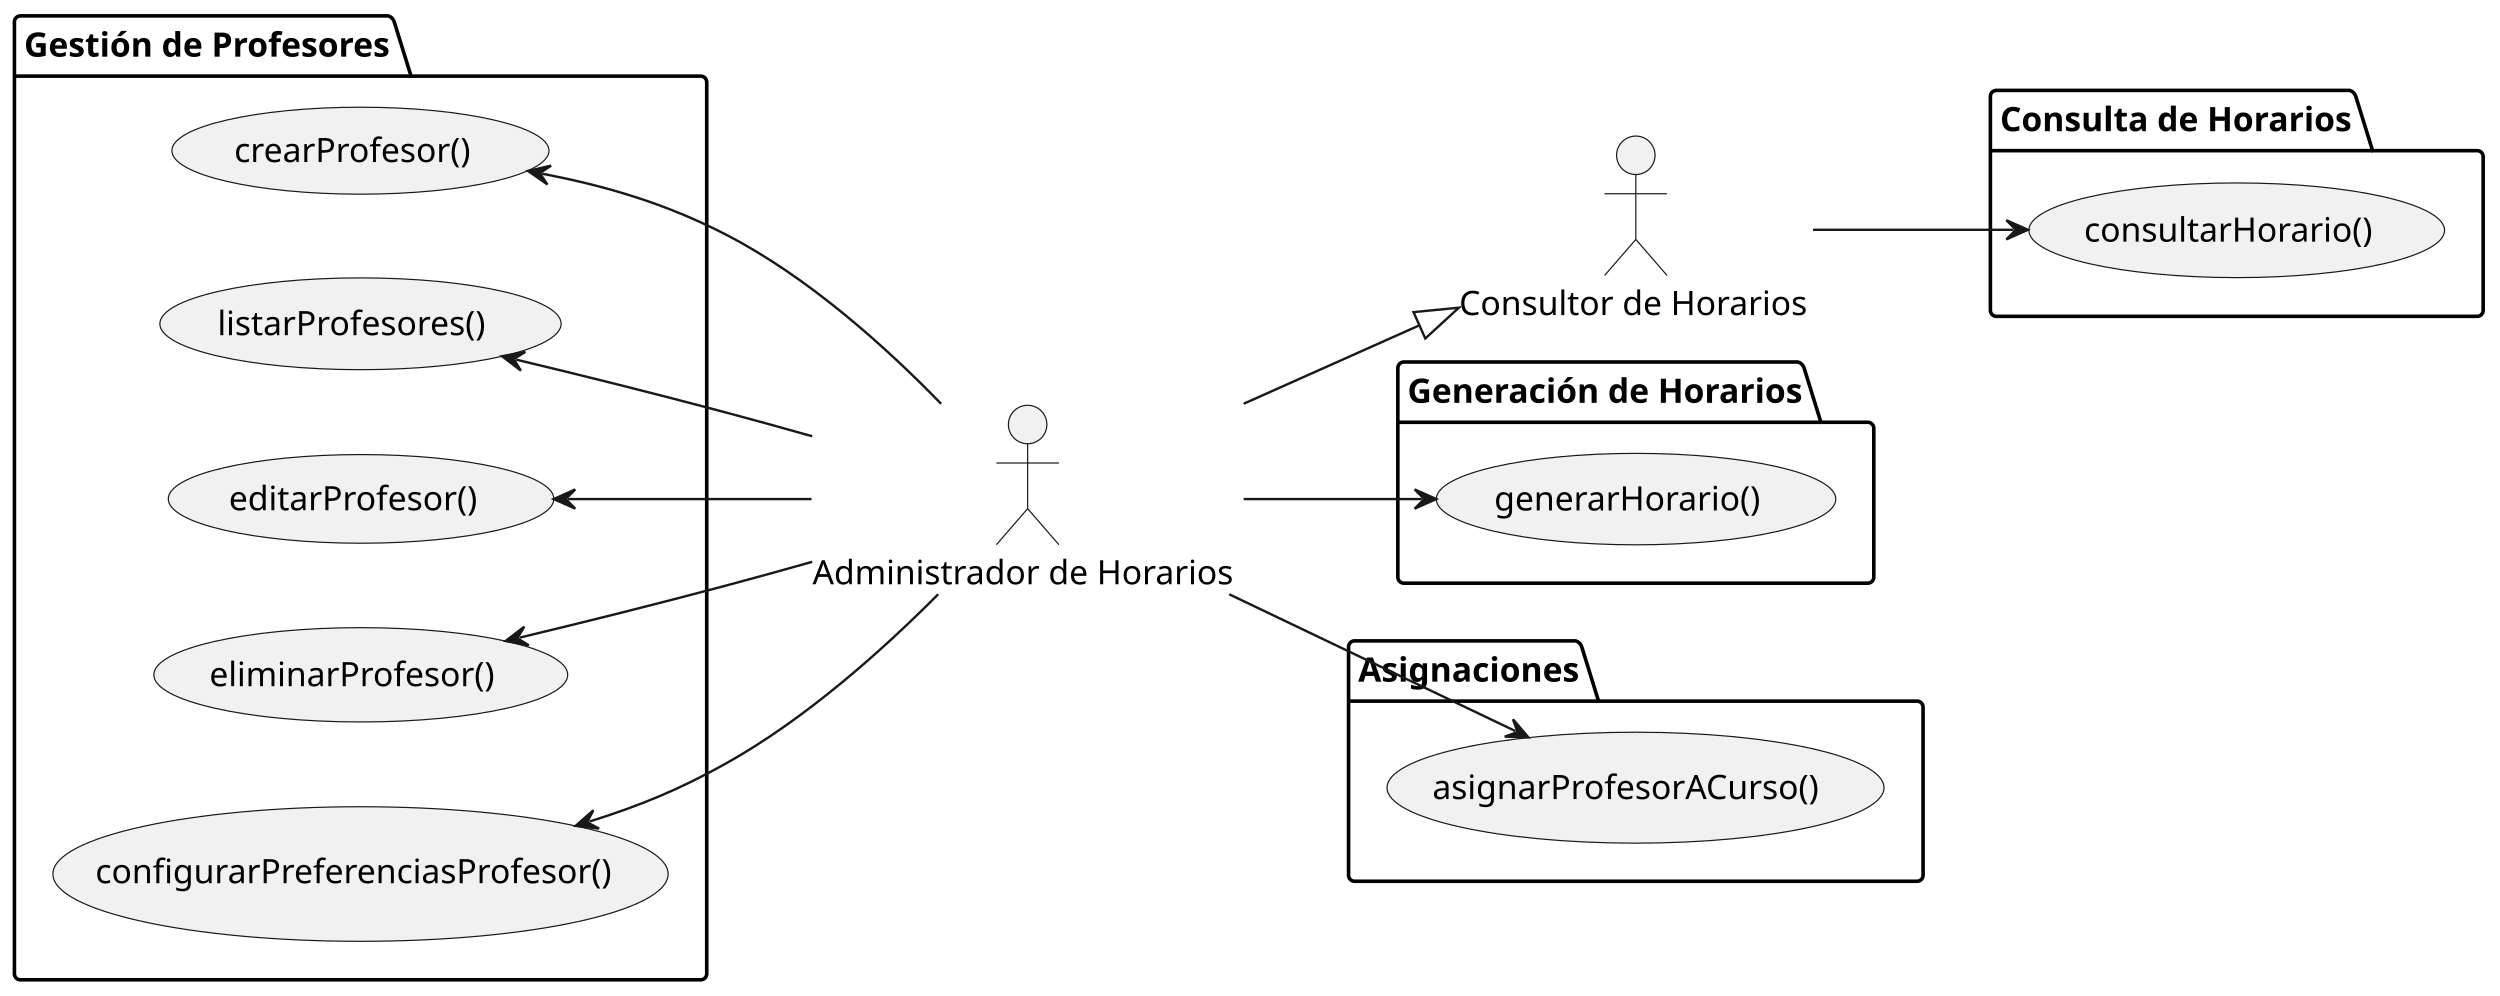
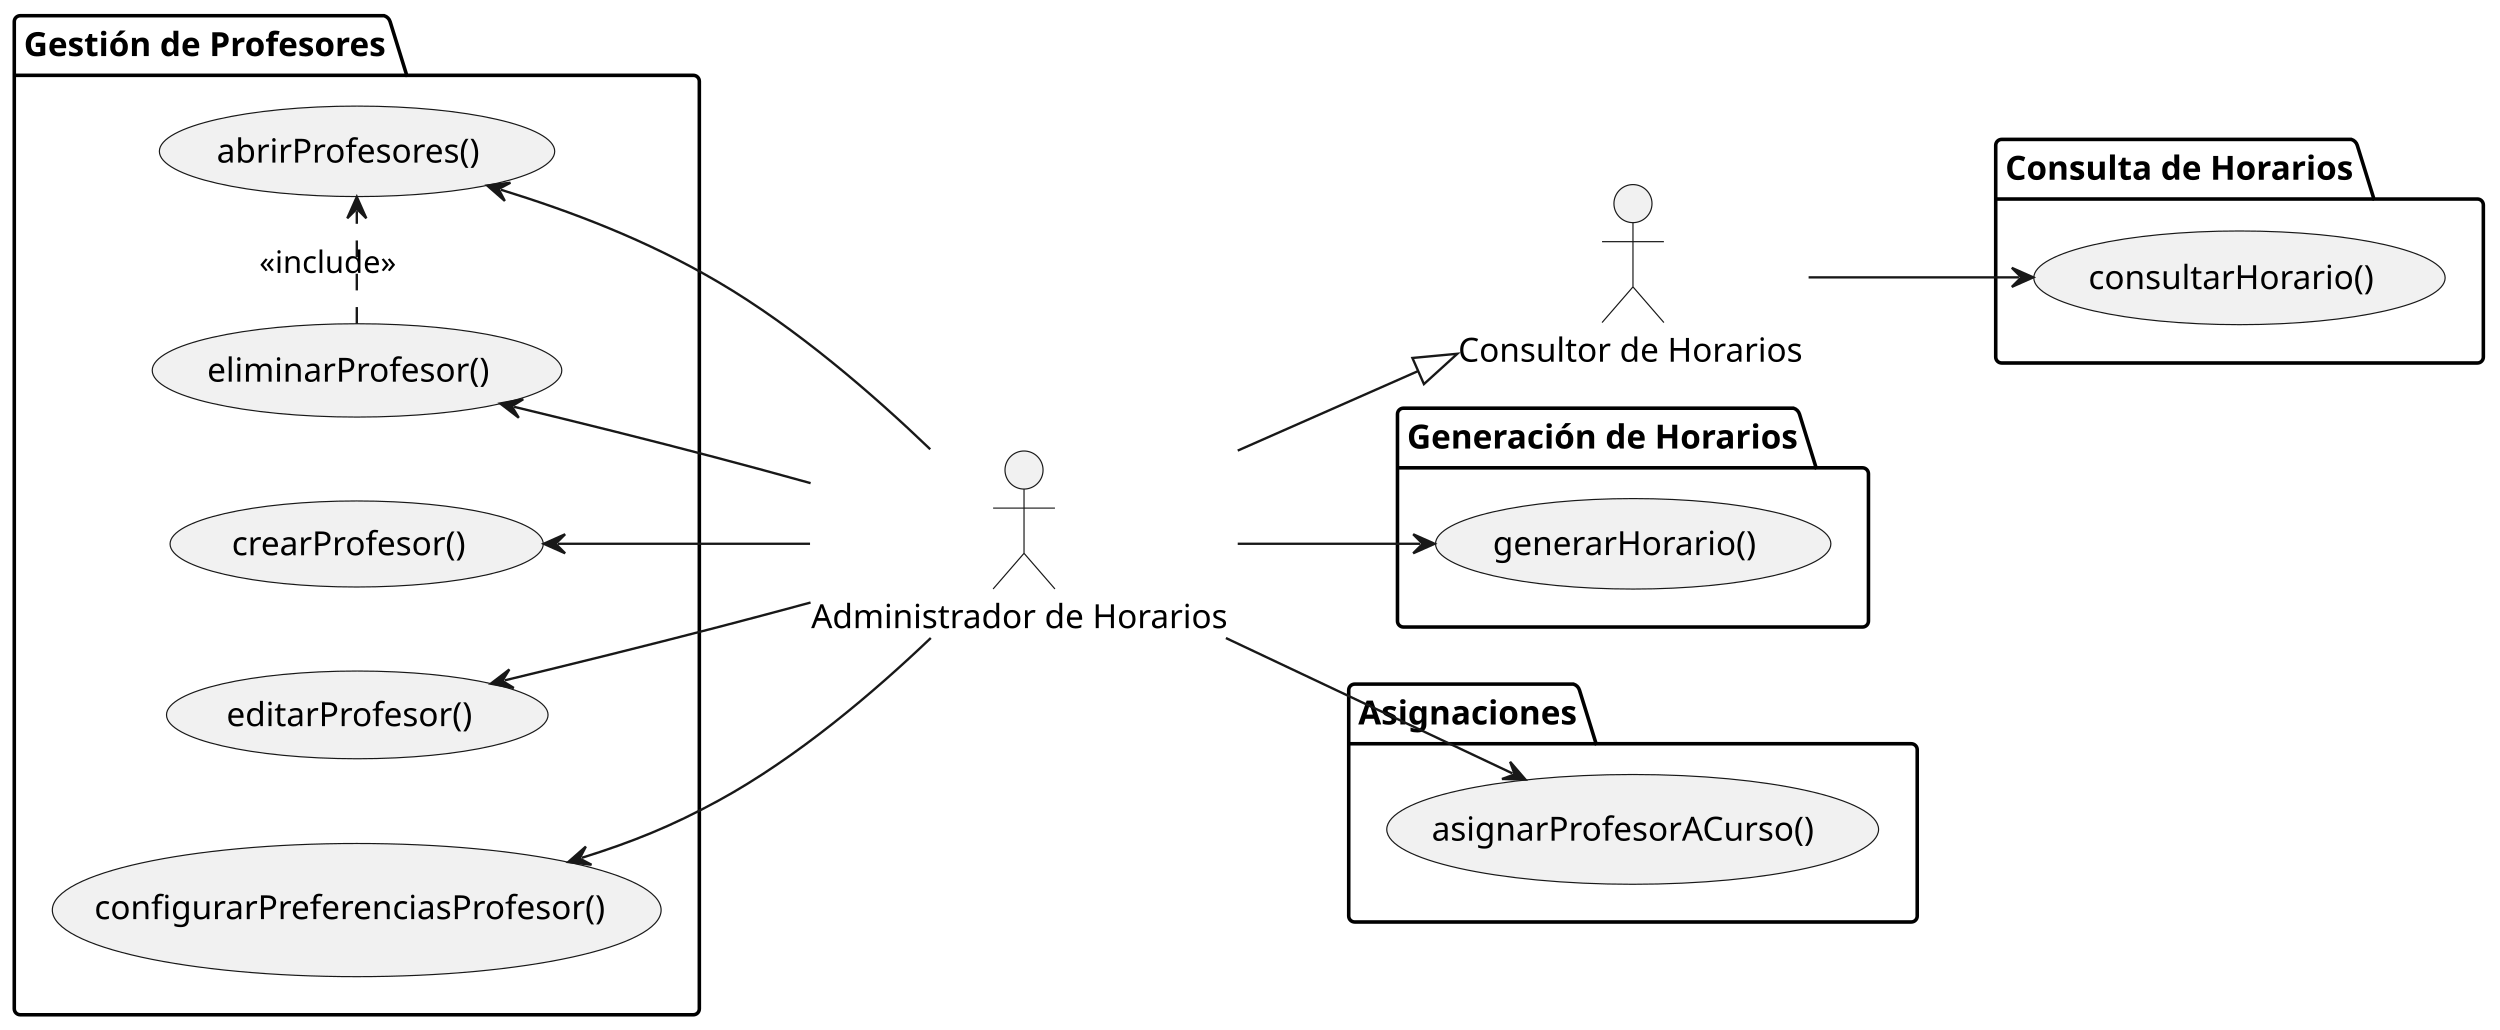
- <svg xmlns="http://www.w3.org/2000/svg" contentStyleType="text/css" height="414px" preserveAspectRatio="none" style="width:1040px;height:414px;background:#FFFFFF;" version="1.1" viewBox="0 0 1040 414" width="1040px" zoomAndPan="magnify">
+ <svg xmlns="http://www.w3.org/2000/svg" contentStyleType="text/css" height="433px" preserveAspectRatio="none" style="width:1051px;height:433px;background:#FFFFFF;" version="1.1" viewBox="0 0 1051 433" width="1051px" zoomAndPan="magnify">
  <defs />
  <g>
    <g id="cluster_Gestión de Profesores">
-       <path d="M8.5,6.602 L161.5,6.602 A3.75,3.75 0 0 1 164,9.102 L171,31.67 L291.5,31.67 A2.5,2.5 0 0 1 294,34.17 L294,405.102 A2.5,2.5 0 0 1 291.5,407.602 L8.5,407.602 A2.5,2.5 0 0 1 6,405.102 L6,9.102 A2.5,2.5 0 0 1 8.5,6.602 " fill="none" style="stroke:#000000;stroke-width:1.5;" />
+       <path d="M8.5,6.602 L161.5,6.602 A3.75,3.75 0 0 1 164,9.102 L171,31.67 L291.5,31.67 A2.5,2.5 0 0 1 294,34.17 L294,424.102 A2.5,2.5 0 0 1 291.5,426.602 L8.5,426.602 A2.5,2.5 0 0 1 6,424.102 L6,9.102 A2.5,2.5 0 0 1 8.5,6.602 " fill="none" style="stroke:#000000;stroke-width:1.5;" />
      <line style="stroke:#000000;stroke-width:1.5;" x1="6" x2="171" y1="31.67" y2="31.67" />
      <text fill="#000000" font-family="sans-serif" font-size="14" font-weight="bold" lengthAdjust="spacing" textLength="152" x="10" y="23.568">Gestión de Profesores</text>
    </g>
    <g id="cluster_Consulta de Horarios">
-       <path d="M830.5,37.602 L977.5,37.602 A3.75,3.75 0 0 1 980,40.102 L987,62.67 L1030.5,62.67 A2.5,2.5 0 0 1 1033,65.17 L1033,129.102 A2.5,2.5 0 0 1 1030.5,131.602 L830.5,131.602 A2.5,2.5 0 0 1 828,129.102 L828,40.102 A2.5,2.5 0 0 1 830.5,37.602 " fill="none" style="stroke:#000000;stroke-width:1.5;" />
-       <line style="stroke:#000000;stroke-width:1.5;" x1="828" x2="987" y1="62.67" y2="62.67" />
-       <text fill="#000000" font-family="sans-serif" font-size="14" font-weight="bold" lengthAdjust="spacing" textLength="146" x="832" y="54.568">Consulta de Horarios</text>
+       <path d="M841.5,58.602 L988.5,58.602 A3.75,3.75 0 0 1 991,61.102 L998,83.67 L1041.5,83.67 A2.5,2.5 0 0 1 1044,86.17 L1044,150.102 A2.5,2.5 0 0 1 1041.5,152.602 L841.5,152.602 A2.5,2.5 0 0 1 839,150.102 L839,61.102 A2.5,2.5 0 0 1 841.5,58.602 " fill="none" style="stroke:#000000;stroke-width:1.5;" />
+       <line style="stroke:#000000;stroke-width:1.5;" x1="839" x2="998" y1="83.67" y2="83.67" />
+       <text fill="#000000" font-family="sans-serif" font-size="14" font-weight="bold" lengthAdjust="spacing" textLength="146" x="843" y="75.568">Consulta de Horarios</text>
    </g>
    <g id="cluster_Generación de Horarios">
-       <path d="M584,150.602 L748,150.602 A3.75,3.75 0 0 1 750.5,153.102 L757.5,175.67 L777,175.67 A2.5,2.5 0 0 1 779.5,178.17 L779.5,240.102 A2.5,2.5 0 0 1 777,242.602 L584,242.602 A2.5,2.5 0 0 1 581.5,240.102 L581.5,153.102 A2.5,2.5 0 0 1 584,150.602 " fill="none" style="stroke:#000000;stroke-width:1.5;" />
-       <line style="stroke:#000000;stroke-width:1.5;" x1="581.5" x2="757.5" y1="175.67" y2="175.67" />
-       <text fill="#000000" font-family="sans-serif" font-size="14" font-weight="bold" lengthAdjust="spacing" textLength="163" x="585.5" y="167.568">Generación de Horarios</text>
+       <path d="M590,171.602 L754,171.602 A3.75,3.75 0 0 1 756.5,174.102 L763.5,196.67 L783,196.67 A2.5,2.5 0 0 1 785.5,199.17 L785.5,261.102 A2.5,2.5 0 0 1 783,263.602 L590,263.602 A2.5,2.5 0 0 1 587.5,261.102 L587.5,174.102 A2.5,2.5 0 0 1 590,171.602 " fill="none" style="stroke:#000000;stroke-width:1.5;" />
+       <line style="stroke:#000000;stroke-width:1.5;" x1="587.5" x2="763.5" y1="196.67" y2="196.67" />
+       <text fill="#000000" font-family="sans-serif" font-size="14" font-weight="bold" lengthAdjust="spacing" textLength="163" x="591.5" y="188.568">Generación de Horarios</text>
    </g>
    <g id="cluster_Asignaciones">
-       <path d="M563.5,266.602 L655.5,266.602 A3.75,3.75 0 0 1 658,269.102 L665,291.67 L797.5,291.67 A2.5,2.5 0 0 1 800,294.17 L800,364.102 A2.5,2.5 0 0 1 797.5,366.602 L563.5,366.602 A2.5,2.5 0 0 1 561,364.102 L561,269.102 A2.5,2.5 0 0 1 563.5,266.602 " fill="none" style="stroke:#000000;stroke-width:1.5;" />
-       <line style="stroke:#000000;stroke-width:1.5;" x1="561" x2="665" y1="291.67" y2="291.67" />
-       <text fill="#000000" font-family="sans-serif" font-size="14" font-weight="bold" lengthAdjust="spacing" textLength="91" x="565" y="283.568">Asignaciones</text>
+       <path d="M569.5,287.602 L661.5,287.602 A3.75,3.75 0 0 1 664,290.102 L671,312.67 L803.5,312.67 A2.5,2.5 0 0 1 806,315.17 L806,385.102 A2.5,2.5 0 0 1 803.5,387.602 L569.5,387.602 A2.5,2.5 0 0 1 567,385.102 L567,290.102 A2.5,2.5 0 0 1 569.5,287.602 " fill="none" style="stroke:#000000;stroke-width:1.5;" />
+       <line style="stroke:#000000;stroke-width:1.5;" x1="567" x2="671" y1="312.67" y2="312.67" />
+       <text fill="#000000" font-family="sans-serif" font-size="14" font-weight="bold" lengthAdjust="spacing" textLength="91" x="571" y="304.568">Asignaciones</text>
    </g>
    <g id="elem_crearProfesor">
-       <ellipse cx="149.94" cy="62.69" fill="#F1F1F1" rx="78.44" ry="18.088" style="stroke:#181818;stroke-width:0.5;" />
-       <text fill="#000000" font-family="sans-serif" font-size="14" lengthAdjust="spacing" textLength="99" x="97.44" y="67.423">crearProfesor()</text>
+       <ellipse cx="149.94" cy="228.69" fill="#F1F1F1" rx="78.44" ry="18.088" style="stroke:#181818;stroke-width:0.5;" />
+       <text fill="#000000" font-family="sans-serif" font-size="14" lengthAdjust="spacing" textLength="99" x="97.44" y="233.423">crearProfesor()</text>
    </g>
-     <g id="elem_listarProfesores">
-       <ellipse cx="149.968" cy="134.696" fill="#F1F1F1" rx="83.468" ry="19.094" style="stroke:#181818;stroke-width:0.5;" />
-       <text fill="#000000" font-family="sans-serif" font-size="14" lengthAdjust="spacing" textLength="113" x="90.468" y="139.429">listarProfesores()</text>
+     <g id="elem_abrirProfesores">
+       <ellipse cx="150.099" cy="63.622" fill="#F1F1F1" rx="83.099" ry="19.02" style="stroke:#181818;stroke-width:0.5;" />
+       <text fill="#000000" font-family="sans-serif" font-size="14" lengthAdjust="spacing" textLength="112" x="91.099" y="68.355">abrirProfesores()</text>
    </g>
    <g id="elem_editarProfesor">
-       <ellipse cx="150.2" cy="207.542" fill="#F1F1F1" rx="80.2" ry="18.44" style="stroke:#181818;stroke-width:0.5;" />
-       <text fill="#000000" font-family="sans-serif" font-size="14" lengthAdjust="spacing" textLength="104" x="95.2" y="212.275">editarProfesor()</text>
+       <ellipse cx="150.2" cy="300.542" fill="#F1F1F1" rx="80.2" ry="18.44" style="stroke:#181818;stroke-width:0.5;" />
+       <text fill="#000000" font-family="sans-serif" font-size="14" lengthAdjust="spacing" textLength="104" x="95.2" y="305.275">editarProfesor()</text>
    </g>
    <g id="elem_eliminarProfesor">
-       <ellipse cx="150.09" cy="280.72" fill="#F1F1F1" rx="86.09" ry="19.618" style="stroke:#181818;stroke-width:0.5;" />
-       <text fill="#000000" font-family="sans-serif" font-size="14" lengthAdjust="spacing" textLength="120" x="87.09" y="285.453">eliminarProfesor()</text>
+       <ellipse cx="150.09" cy="155.72" fill="#F1F1F1" rx="86.09" ry="19.618" style="stroke:#181818;stroke-width:0.5;" />
+       <text fill="#000000" font-family="sans-serif" font-size="14" lengthAdjust="spacing" textLength="120" x="87.09" y="160.453">eliminarProfesor()</text>
    </g>
    <g id="elem_configurarPreferenciasProfesor">
-       <ellipse cx="149.968" cy="363.596" fill="#F1F1F1" rx="127.968" ry="27.994" style="stroke:#181818;stroke-width:0.5;" />
-       <text fill="#000000" font-family="sans-serif" font-size="14" lengthAdjust="spacing" textLength="219" x="39.673" y="367.413">configurarPreferenciasProfesor()</text>
+       <ellipse cx="149.968" cy="382.596" fill="#F1F1F1" rx="127.968" ry="27.994" style="stroke:#181818;stroke-width:0.5;" />
+       <text fill="#000000" font-family="sans-serif" font-size="14" lengthAdjust="spacing" textLength="219" x="39.673" y="386.413">configurarPreferenciasProfesor()</text>
    </g>
    <g id="elem_consultarHorario">
-       <ellipse cx="930.47" cy="95.796" fill="#F1F1F1" rx="86.469" ry="19.694" style="stroke:#181818;stroke-width:0.5;" />
-       <text fill="#000000" font-family="sans-serif" font-size="14" lengthAdjust="spacing" textLength="121" x="866.97" y="100.529">consultarHorario()</text>
+       <ellipse cx="941.47" cy="116.796" fill="#F1F1F1" rx="86.469" ry="19.694" style="stroke:#181818;stroke-width:0.5;" />
+       <text fill="#000000" font-family="sans-serif" font-size="14" lengthAdjust="spacing" textLength="121" x="877.97" y="121.529">consultarHorario()</text>
    </g>
    <g id="elem_generarHorario">
-       <ellipse cx="680.599" cy="207.622" fill="#F1F1F1" rx="83.099" ry="19.02" style="stroke:#181818;stroke-width:0.5;" />
-       <text fill="#000000" font-family="sans-serif" font-size="14" lengthAdjust="spacing" textLength="112" x="621.599" y="212.355">generarHorario()</text>
+       <ellipse cx="686.599" cy="228.622" fill="#F1F1F1" rx="83.099" ry="19.02" style="stroke:#181818;stroke-width:0.5;" />
+       <text fill="#000000" font-family="sans-serif" font-size="14" lengthAdjust="spacing" textLength="112" x="627.599" y="233.355">generarHorario()</text>
    </g>
    <g id="elem_asignarProfesorACurso">
-       <ellipse cx="680.375" cy="327.677" fill="#F1F1F1" rx="103.375" ry="23.075" style="stroke:#181818;stroke-width:0.5;" />
-       <text fill="#000000" font-family="sans-serif" font-size="14" lengthAdjust="spacing" textLength="163" x="595.875" y="332.41">asignarProfesorACurso()</text>
+       <ellipse cx="686.375" cy="348.677" fill="#F1F1F1" rx="103.375" ry="23.075" style="stroke:#181818;stroke-width:0.5;" />
+       <text fill="#000000" font-family="sans-serif" font-size="14" lengthAdjust="spacing" textLength="163" x="601.875" y="353.41">asignarProfesorACurso()</text>
    </g>
    <g id="elem_admin">
-       <ellipse cx="427.5" cy="176.602" fill="#F1F1F1" rx="8" ry="8" style="stroke:#181818;stroke-width:0.5;" />
-       <path d="M427.5,184.602 L427.5,211.602 M414.5,192.602 L440.5,192.602 M427.5,211.602 L414.5,226.602 M427.5,211.602 L440.5,226.602 " fill="none" style="stroke:#181818;stroke-width:0.5;" />
-       <text fill="#000000" font-family="sans-serif" font-size="14" lengthAdjust="spacing" textLength="179" x="338" y="243.068">Administrador de Horarios</text>
+       <ellipse cx="430.5" cy="197.602" fill="#F1F1F1" rx="8" ry="8" style="stroke:#181818;stroke-width:0.5;" />
+       <path d="M430.5,205.602 L430.5,232.602 M417.5,213.602 L443.5,213.602 M430.5,232.602 L417.5,247.602 M430.5,232.602 L443.5,247.602 " fill="none" style="stroke:#181818;stroke-width:0.5;" />
+       <text fill="#000000" font-family="sans-serif" font-size="14" lengthAdjust="spacing" textLength="179" x="341" y="264.068">Administrador de Horarios</text>
    </g>
    <g id="elem_consultor">
-       <ellipse cx="680.5" cy="64.602" fill="#F1F1F1" rx="8" ry="8" style="stroke:#181818;stroke-width:0.5;" />
-       <path d="M680.5,72.602 L680.5,99.602 M667.5,80.602 L693.5,80.602 M680.5,99.602 L667.5,114.602 M680.5,99.602 L693.5,114.602 " fill="none" style="stroke:#181818;stroke-width:0.5;" />
-       <text fill="#000000" font-family="sans-serif" font-size="14" lengthAdjust="spacing" textLength="147" x="607" y="131.068">Consultor de Horarios</text>
+       <ellipse cx="686.5" cy="85.602" fill="#F1F1F1" rx="8" ry="8" style="stroke:#181818;stroke-width:0.5;" />
+       <path d="M686.5,93.602 L686.5,120.602 M673.5,101.602 L699.5,101.602 M686.5,120.602 L673.5,135.602 M686.5,120.602 L699.5,135.602 " fill="none" style="stroke:#181818;stroke-width:0.5;" />
+       <text fill="#000000" font-family="sans-serif" font-size="14" lengthAdjust="spacing" textLength="147" x="613" y="152.068">Consultor de Horarios</text>
    </g>
    <g id="link_admin_consultor">
-       <path d="M517.35,167.962 C546.68,154.872 562.502,147.806 590.472,135.327 " fill="none" id="admin-to-consultor" style="stroke:#181818;stroke-width:1.0;" />
-       <polygon fill="none" points="606.91,127.992,588.027,129.847,592.917,140.806,606.91,127.992" style="stroke:#181818;stroke-width:1.0;" />
+       <path d="M520.34,189.432 C550.52,176.122 567.409,168.672 596.199,155.982 " fill="none" id="admin-to-consultor" style="stroke:#181818;stroke-width:1.0;" />
+       <polygon fill="none" points="612.67,148.722,593.779,150.492,598.619,161.472,612.67,148.722" style="stroke:#181818;stroke-width:1.0;" />
    </g>
    <g id="link_crearProfesor_admin">
-       <path d="M225.55,72.253 C252.291,77.433 276.64,84.542 302,97.602 C336.1,115.172 368.37,144.172 391.51,167.992 " fill="none" id="crearProfesor-backto-admin" style="stroke:#181818;stroke-width:1.0;" />
-       <polygon fill="#181818" points="219.66,71.112,227.735,76.751,224.569,72.063,229.256,68.897,219.66,71.112" style="stroke:#181818;stroke-width:1.0;" />
+       <path d="M234.58,228.602 C269.34,228.602 304.53,228.602 340.54,228.602 " fill="none" id="crearProfesor-backto-admin" style="stroke:#181818;stroke-width:1.0;" />
+       <polygon fill="#181818" points="228.58,228.602,237.58,232.602,233.58,228.602,237.58,224.602,228.58,228.602" style="stroke:#181818;stroke-width:1.0;" />
    </g>
-     <g id="link_listarProfesores_admin">
-       <path d="M214.694,149.592 C242.864,156.352 271.36,163.422 302,171.602 C313.63,174.702 325.84,178.082 337.87,181.492 " fill="none" id="listarProfesores-backto-admin" style="stroke:#181818;stroke-width:1.0;" />
-       <polygon fill="#181818" points="208.86,148.192,216.678,154.182,213.722,149.359,218.545,146.403,208.86,148.192" style="stroke:#181818;stroke-width:1.0;" />
+     <g id="link_abrirProfesores_admin">
+       <path d="M210.542,79.756 C240.362,88.986 271.68,100.812 302,118.602 C334.78,137.832 367.15,165.902 391.07,188.872 " fill="none" id="abrirProfesores-backto-admin" style="stroke:#181818;stroke-width:1.0;" />
+       <polygon fill="#181818" points="204.81,77.982,212.225,84.464,209.586,79.46,214.59,76.822,204.81,77.982" style="stroke:#181818;stroke-width:1.0;" />
    </g>
    <g id="link_editarProfesor_admin">
-       <path d="M236.32,207.602 C269.86,207.602 303.07,207.602 337.59,207.602 " fill="none" id="editarProfesor-backto-admin" style="stroke:#181818;stroke-width:1.0;" />
-       <polygon fill="#181818" points="230.32,207.602,239.32,211.602,235.32,207.602,239.32,203.602,230.32,207.602" style="stroke:#181818;stroke-width:1.0;" />
+       <path d="M212.152,286.023 C240.762,279.113 270.39,271.812 302,263.602 C314.55,260.342 327.78,256.812 340.76,253.302 " fill="none" id="editarProfesor-backto-admin" style="stroke:#181818;stroke-width:1.0;" />
+       <polygon fill="#181818" points="206.32,287.432,216.007,289.207,211.18,286.258,214.129,281.431,206.32,287.432" style="stroke:#181818;stroke-width:1.0;" />
    </g>
    <g id="link_eliminarProfesor_admin">
-       <path d="M216.144,265.26 C244.034,258.56 271.88,251.642 302,243.602 C313.63,240.502 325.84,237.122 337.87,233.712 " fill="none" id="eliminarProfesor-backto-admin" style="stroke:#181818;stroke-width:1.0;" />
-       <polygon fill="#181818" points="210.31,266.662,219.995,268.449,215.172,265.494,218.127,260.67,210.31,266.662" style="stroke:#181818;stroke-width:1.0;" />
+       <path d="M216.113,171.029 C244.003,177.759 271.86,184.652 302,192.602 C314.57,195.912 327.8,199.522 340.78,203.122 " fill="none" id="eliminarProfesor-backto-admin" style="stroke:#181818;stroke-width:1.0;" />
+       <polygon fill="#181818" points="210.28,169.622,218.091,175.621,215.141,170.795,219.967,167.845,210.28,169.622" style="stroke:#181818;stroke-width:1.0;" />
    </g>
    <g id="link_configurarPreferenciasProfesor_admin">
-       <path d="M245.175,341.768 C266.395,335.118 282.74,328.362 302,317.602 C335.11,299.102 367.05,270.582 390.29,247.212 " fill="none" id="configurarPreferenciasProfesor-backto-admin" style="stroke:#181818;stroke-width:1.0;" />
-       <polygon fill="#181818" points="239.45,343.562,249.234,344.688,244.221,342.067,246.842,337.054,239.45,343.562" style="stroke:#181818;stroke-width:1.0;" />
+       <path d="M244.617,360.613 C265.967,353.943 282.51,347.232 302,336.602 C335.11,318.542 367.47,290.982 391.31,268.212 " fill="none" id="configurarPreferenciasProfesor-backto-admin" style="stroke:#181818;stroke-width:1.0;" />
+       <polygon fill="#181818" points="238.89,362.402,248.673,363.536,243.662,360.911,246.288,355.9,238.89,362.402" style="stroke:#181818;stroke-width:1.0;" />
    </g>
    <g id="link_consultor_consultarHorario">
-       <path d="M754.23,95.602 C782.25,95.602 808.5,95.602 837.63,95.602 " fill="none" id="consultor-to-consultarHorario" style="stroke:#181818;stroke-width:1.0;" />
-       <polygon fill="#181818" points="843.63,95.602,834.63,91.602,838.63,95.602,834.63,99.602,843.63,95.602" style="stroke:#181818;stroke-width:1.0;" />
+       <path d="M760.34,116.602 C789.83,116.602 818.09,116.602 848.77,116.602 " fill="none" id="consultor-to-consultarHorario" style="stroke:#181818;stroke-width:1.0;" />
+       <polygon fill="#181818" points="854.77,116.602,845.77,112.602,849.77,116.602,845.77,120.602,854.77,116.602" style="stroke:#181818;stroke-width:1.0;" />
    </g>
    <g id="link_admin_asignarProfesorACurso">
-       <path d="M511.38,247.232 C552.94,267.092 596.147,287.754 630.387,304.124 " fill="none" id="admin-to-asignarProfesorACurso" style="stroke:#181818;stroke-width:1.0;" />
-       <polygon fill="#181818" points="635.8,306.712,629.406,299.221,631.289,304.555,625.955,306.439,635.8,306.712" style="stroke:#181818;stroke-width:1.0;" />
+       <path d="M515.37,268.232 C557.42,288.092 601.205,308.779 635.855,325.149 " fill="none" id="admin-to-asignarProfesorACurso" style="stroke:#181818;stroke-width:1.0;" />
+       <polygon fill="#181818" points="641.28,327.712,634.851,320.251,636.759,325.576,631.434,327.484,641.28,327.712" style="stroke:#181818;stroke-width:1.0;" />
    </g>
    <g id="link_admin_generarHorario">
-       <path d="M517.35,207.602 C543.44,207.602 565.84,207.602 591.48,207.602 " fill="none" id="admin-to-generarHorario" style="stroke:#181818;stroke-width:1.0;" />
-       <polygon fill="#181818" points="597.48,207.602,588.48,203.602,592.48,207.602,588.48,211.602,597.48,207.602" style="stroke:#181818;stroke-width:1.0;" />
+       <path d="M520.34,228.602 C547.23,228.602 570.64,228.602 597.1,228.602 " fill="none" id="admin-to-generarHorario" style="stroke:#181818;stroke-width:1.0;" />
+       <polygon fill="#181818" points="603.1,228.602,594.1,224.602,598.1,228.602,594.1,232.602,603.1,228.602" style="stroke:#181818;stroke-width:1.0;" />
+     </g>
+     <g id="link_eliminarProfesor_abrirProfesores">
+       <path d="M150,136.092 C150,120.372 150,104.392 150,88.772 " fill="none" id="eliminarProfesor-to-abrirProfesores" style="stroke:#181818;stroke-width:1.0;stroke-dasharray:7.0,7.0;" />
+       <polygon fill="#181818" points="150,82.772,146,91.772,150,87.772,154,91.772,150,82.772" style="stroke:#181818;stroke-width:1.0;" />
+       <text fill="#000000" font-family="sans-serif" font-size="13" lengthAdjust="spacing" textLength="57" x="109" y="114.749">«include»</text>
    </g>
  </g>
</svg>
